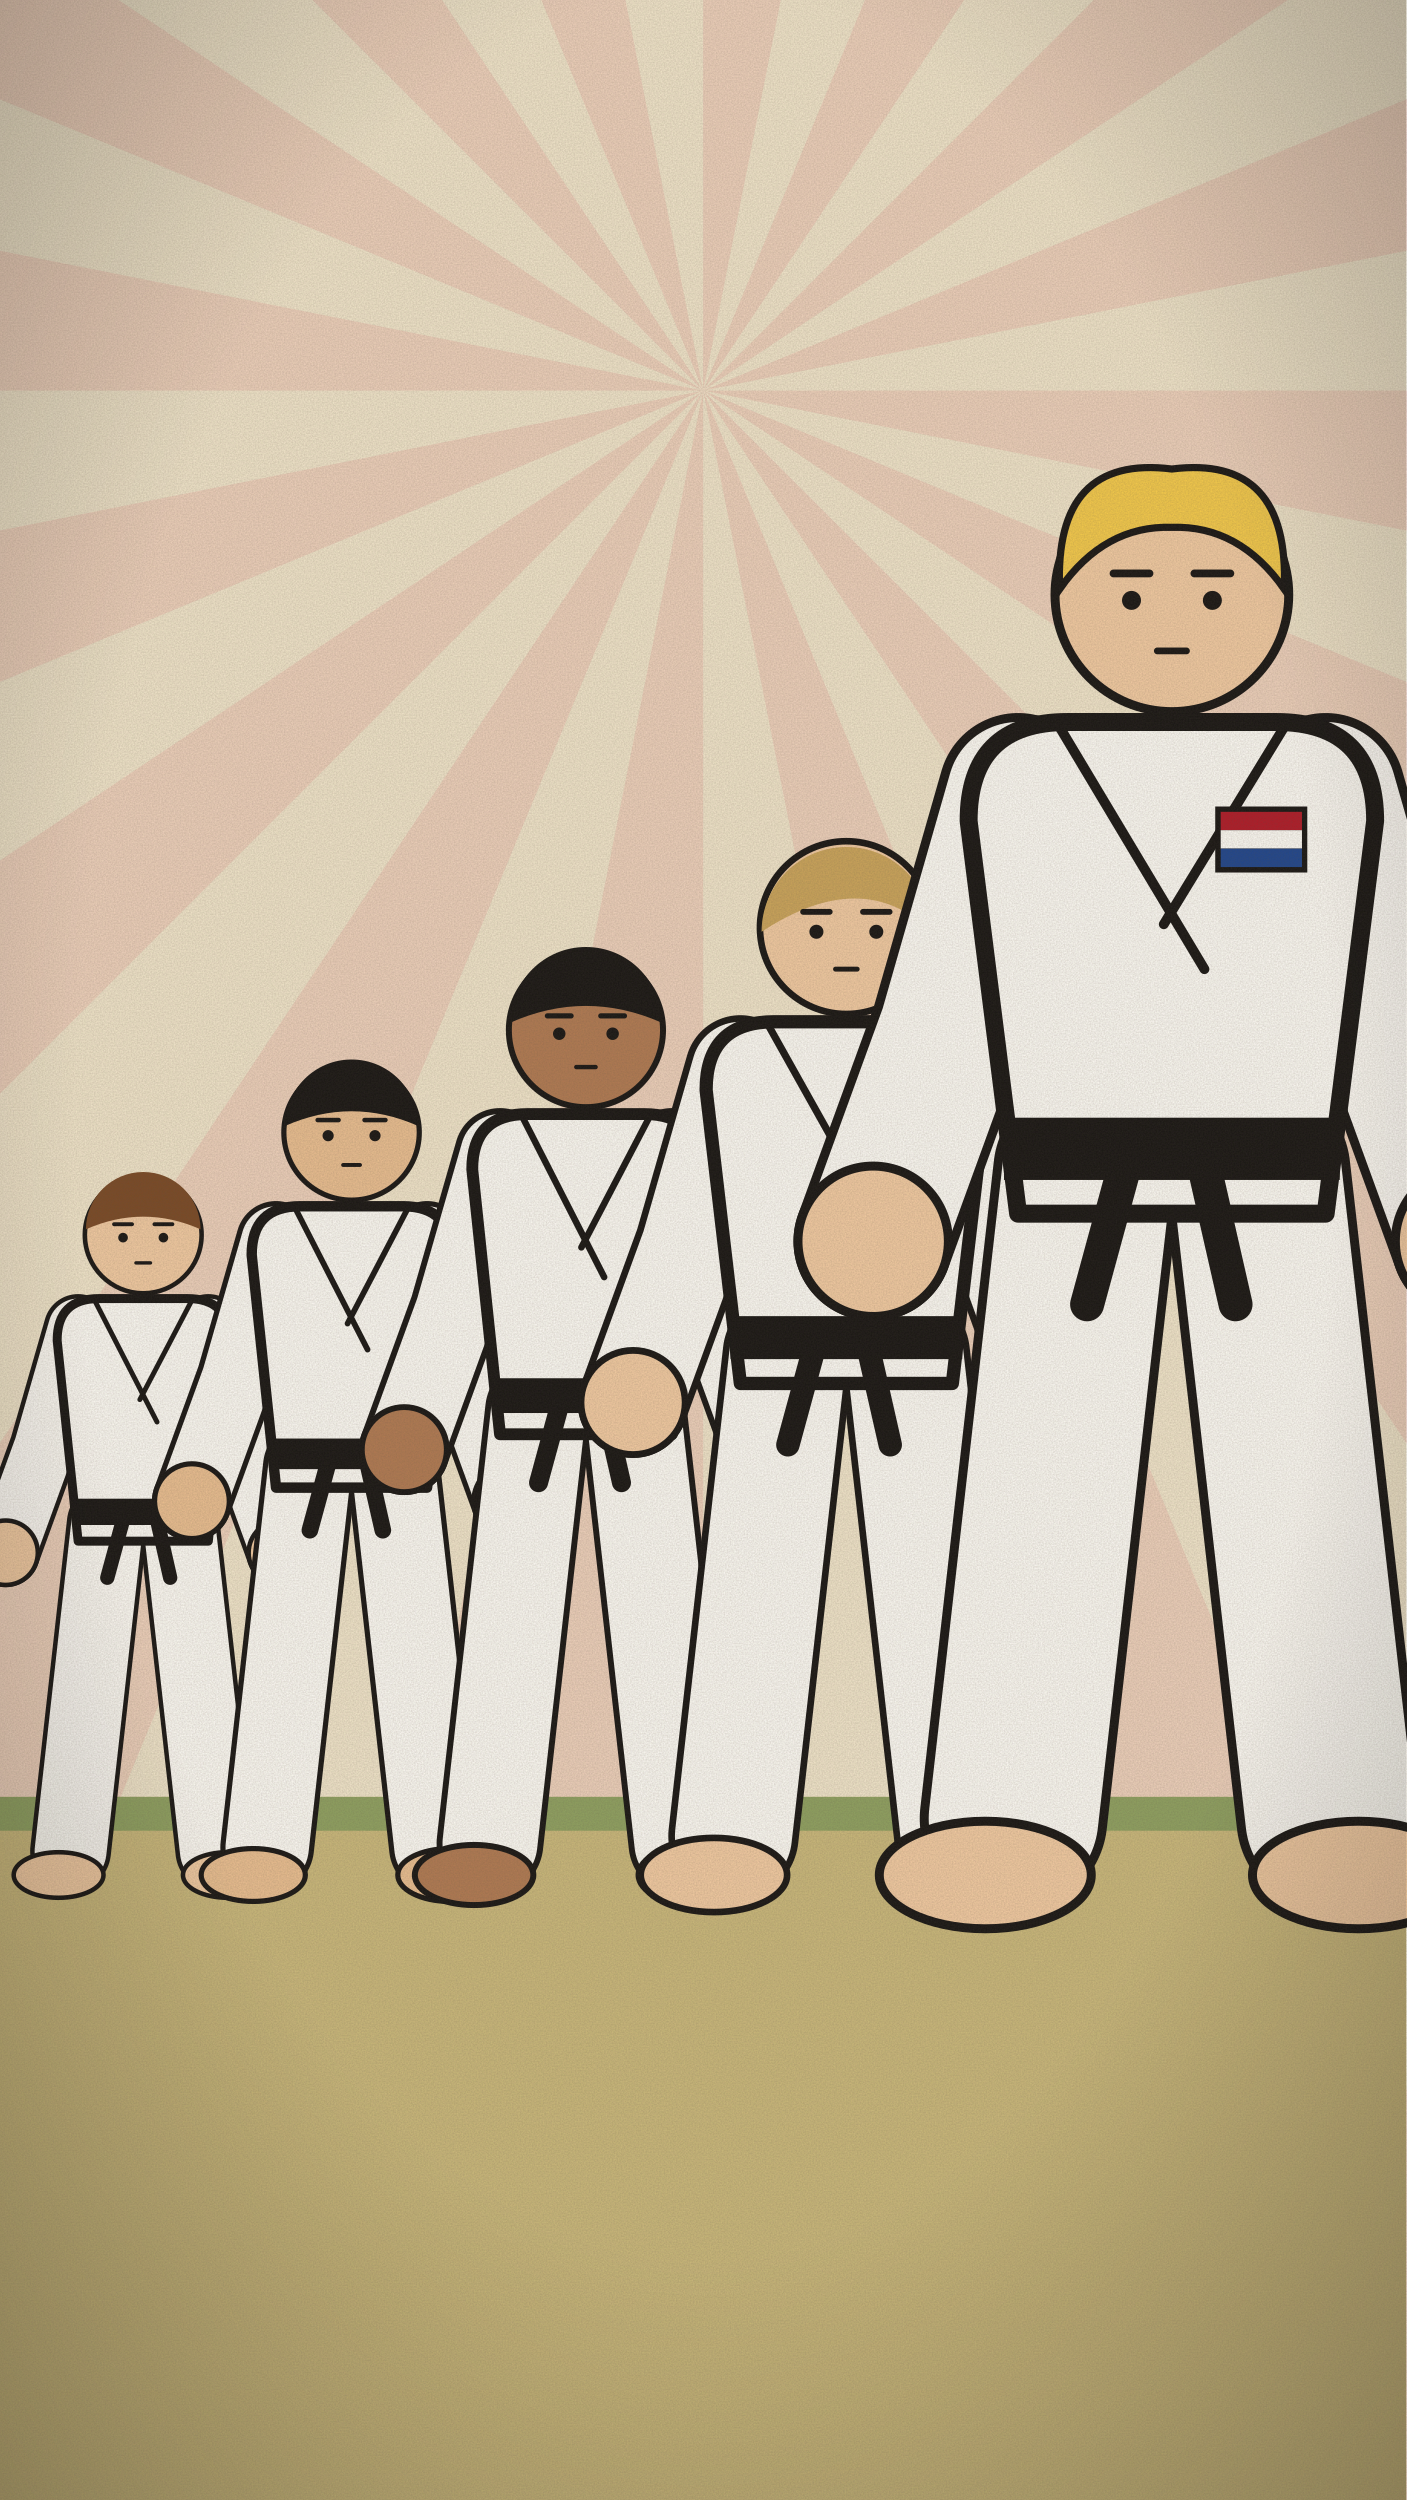
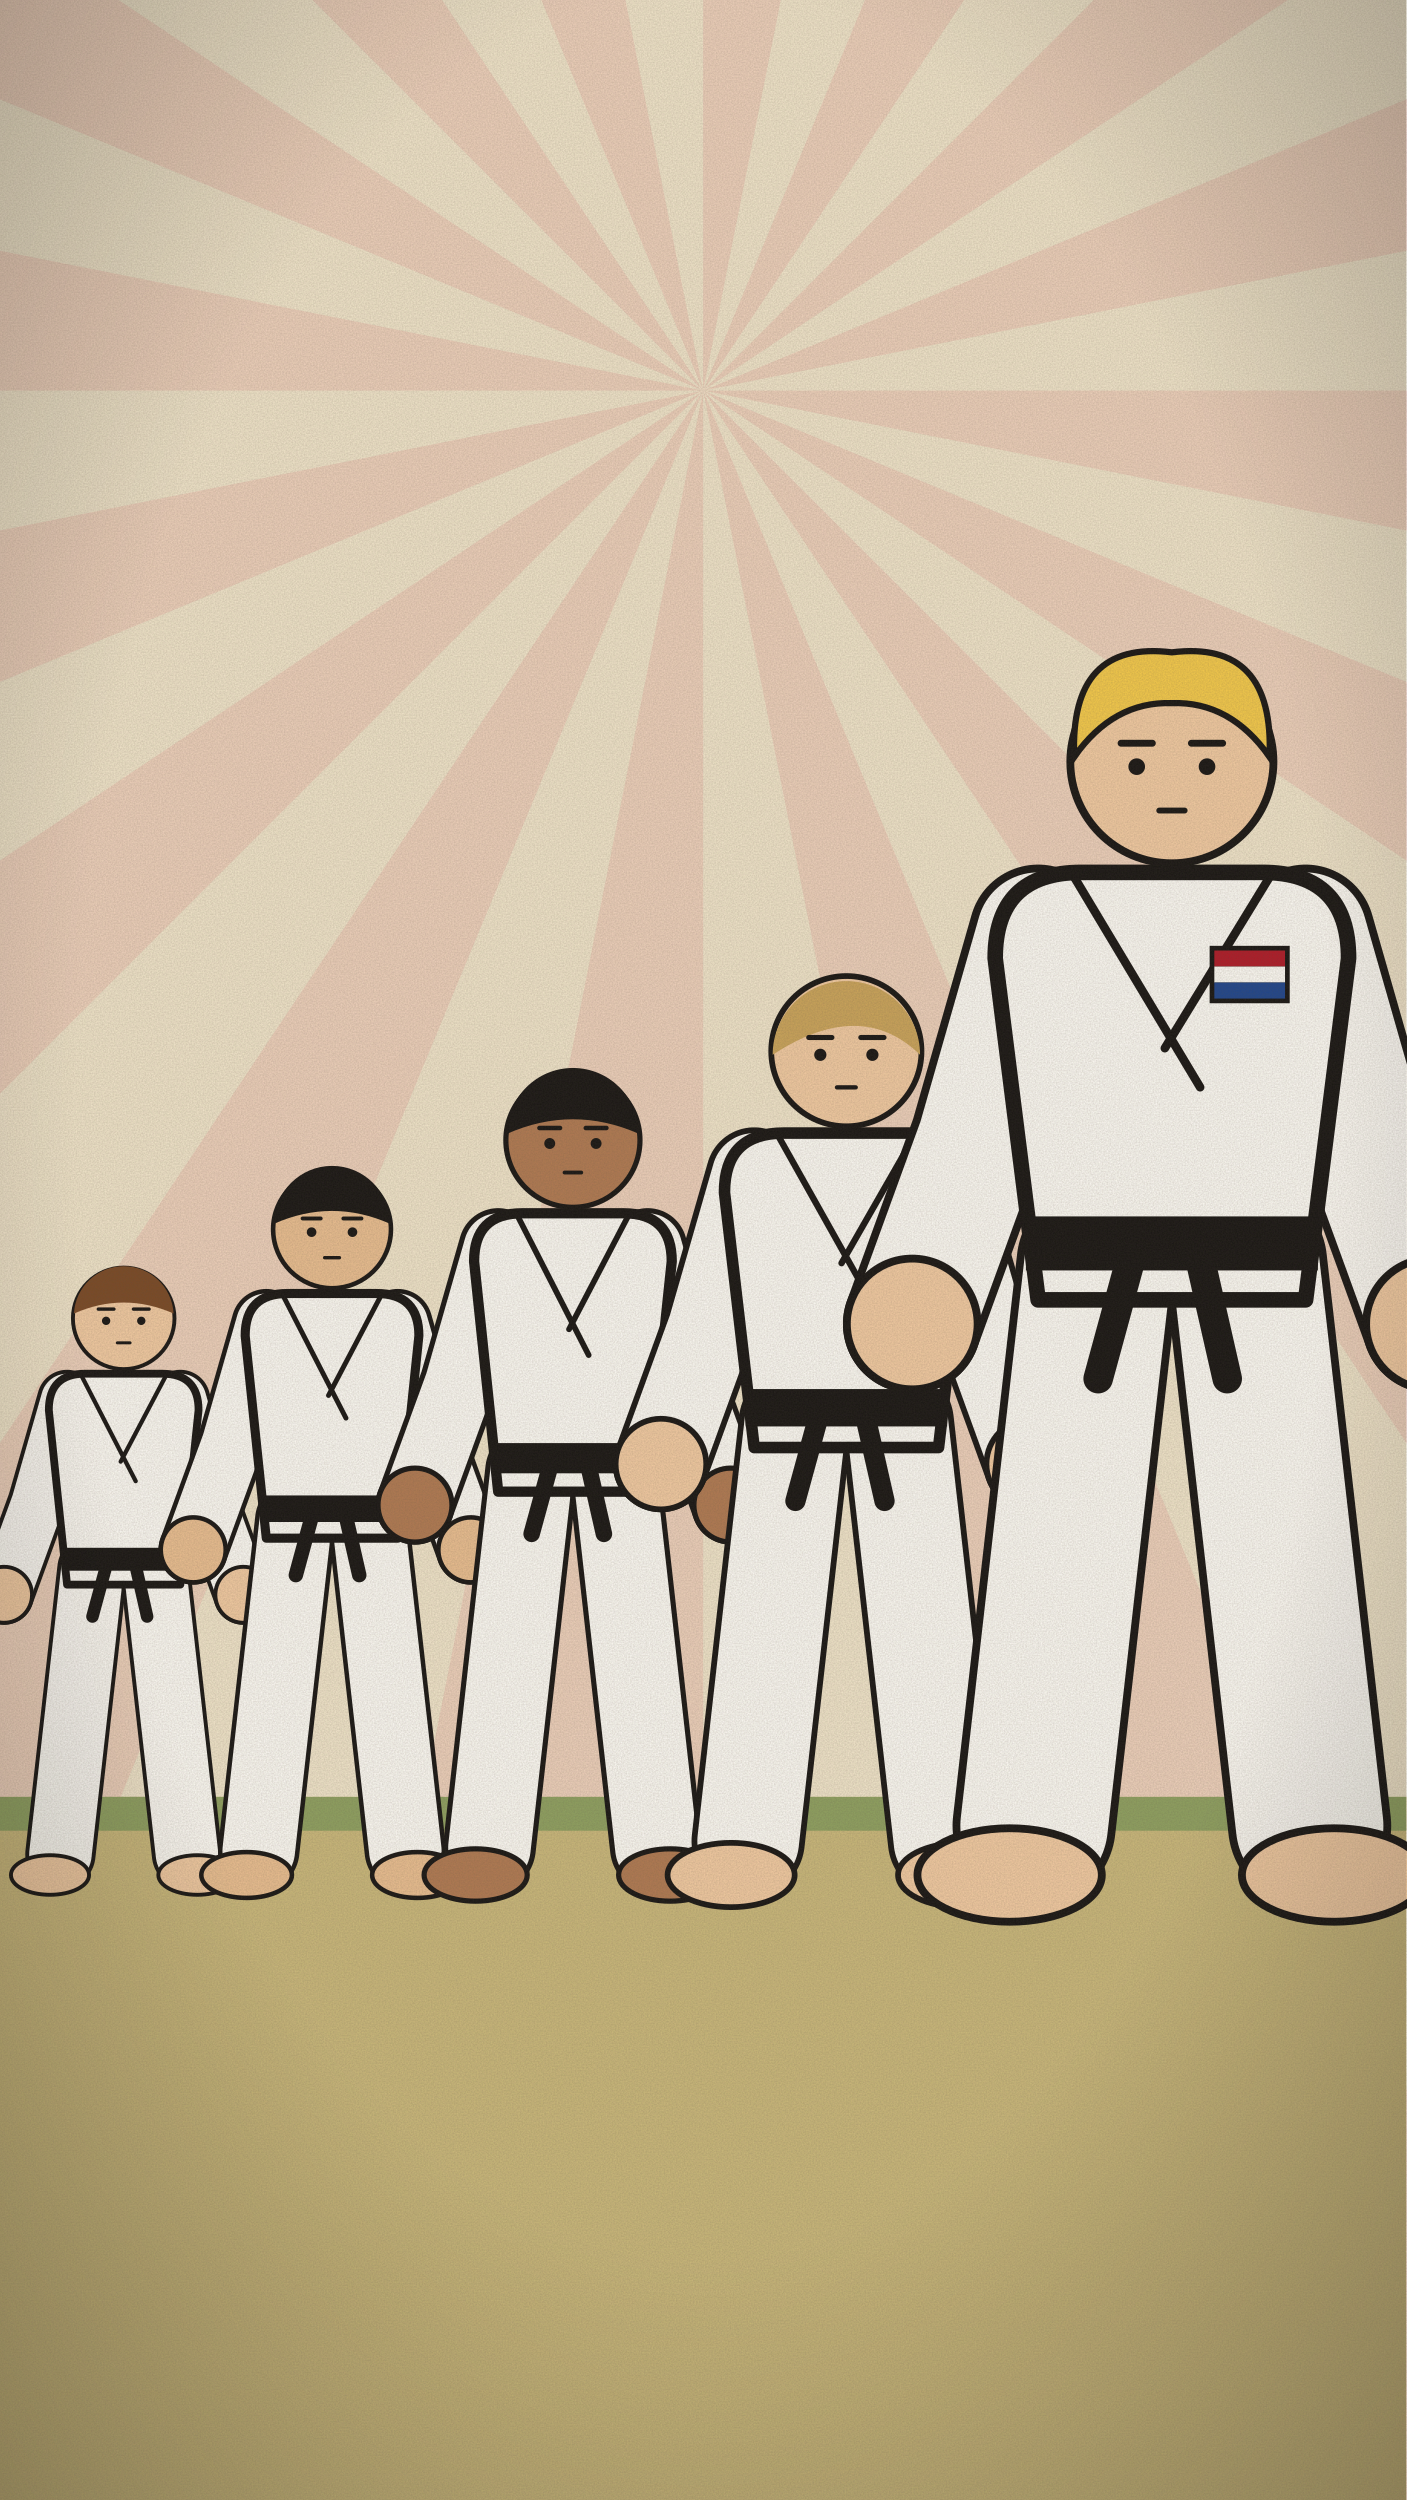
<svg xmlns="http://www.w3.org/2000/svg" viewBox="0 0 1080 1920" width="1080" height="1920">
  <defs>
    <filter id="grain" x="0" y="0" width="100%" height="100%">
      <feTurbulence type="fractalNoise" baseFrequency="0.85" numOctaves="2" seed="7" result="n" />
      <feColorMatrix type="matrix" values="0 0 0 0 0.1  0 0 0 0 0.08  0 0 0 0 0.06  0 0 0 0.22 0" />
    </filter>
    <radialGradient id="vignette" cx="50%" cy="45%" r="75%">
      <stop offset="60%" stop-color="#000" stop-opacity="0" />
      <stop offset="100%" stop-color="#000" stop-opacity="0.28" />
    </radialGradient>
    <radialGradient id="spot" cx="50%" cy="0%" r="100%">
      <stop offset="0%" stop-color="#fff6d8" stop-opacity="0.85" />
      <stop offset="100%" stop-color="#fff6d8" stop-opacity="0" />
    </radialGradient>
    <radialGradient id="glow" cx="50%" cy="50%" r="50%">
      <stop offset="0%" stop-color="#fff3c4" stop-opacity="1" />
      <stop offset="100%" stop-color="#fff3c4" stop-opacity="0" />
    </radialGradient>
  </defs>
  <rect width="1080" height="1920" fill="#efe3c8" />
  <rect x="0" y="0" width="1080" height="1920" fill="#efe3c8" />
  <polygon points="540,300 3140,300 3090,807.2" fill="#c8102e" opacity="0.1" />
  <polygon points="540,300 2942.1,1295 2701.8,1744.5" fill="#c8102e" opacity="0.1" />
  <polygon points="540,300 2378.5,2138.5 1984.5,2461.8" fill="#c8102e" opacity="0.1" />
  <polygon points="540,300 1535,2702.1 1047.2,2850" fill="#c8102e" opacity="0.1" />
  <polygon points="540,300 540,2900 32.8,2850" fill="#c8102e" opacity="0.1" />
  <polygon points="540,300 -455,2702.1 -904.5,2461.8" fill="#c8102e" opacity="0.1" />
  <polygon points="540,300 -1298.5,2138.5 -1621.8,1744.5" fill="#c8102e" opacity="0.1" />
  <polygon points="540,300 -1862.1,1295 -2010,807.2" fill="#c8102e" opacity="0.1" />
  <polygon points="540,300 -2060,300 -2010,-207.2" fill="#c8102e" opacity="0.1" />
  <polygon points="540,300 -1862.1,-695 -1621.8,-1144.5" fill="#c8102e" opacity="0.1" />
  <polygon points="540,300 -1298.5,-1538.5 -904.5,-1861.8" fill="#c8102e" opacity="0.1" />
  <polygon points="540,300 -455,-2102.1 32.8,-2250" fill="#c8102e" opacity="0.1" />
  <polygon points="540,300 540,-2300 1047.2,-2250" fill="#c8102e" opacity="0.1" />
  <polygon points="540,300 1535,-2102.1 1984.5,-1861.8" fill="#c8102e" opacity="0.1" />
  <polygon points="540,300 2378.5,-1538.5 2701.8,-1144.5" fill="#c8102e" opacity="0.1" />
  <polygon points="540,300 2942.1,-695 3090,-207.2" fill="#c8102e" opacity="0.1" />
  <rect x="0" y="1380" width="1080" height="1920" fill="#c9b77a" />
  <rect x="0" y="1380" width="1080" height="26" fill="#8fa060" />
-   <path d="M 82.4 1169.8 L 54.2 1421.6" fill="none" stroke="#1a1714" stroke-width="62.1" stroke-linecap="round" stroke-linejoin="round" />
-   <path d="M 82.4 1169.8 L 54.2 1421.6" fill="none" stroke="#fbf8f1" stroke-width="55.2" stroke-linecap="round" stroke-linejoin="round" />
-   <ellipse cx="45" cy="1440" rx="34.5" ry="17.5" fill="#f0c9a0" stroke="#1a1714" stroke-width="3.5" />
-   <path d="M 137.6 1169.8 L 165.8 1421.6" fill="none" stroke="#1a1714" stroke-width="62.1" stroke-linecap="round" stroke-linejoin="round" />
-   <path d="M 137.6 1169.8 L 165.8 1421.6" fill="none" stroke="#fbf8f1" stroke-width="55.2" stroke-linecap="round" stroke-linejoin="round" />
-   <ellipse cx="175" cy="1440" rx="34.5" ry="17.5" fill="#f0c9a0" stroke="#1a1714" stroke-width="3.5" />
-   <path d="M 60 1020.3 L 33.8 1111.4 L 4.3 1192.5" fill="none" stroke="#1a1714" stroke-width="52.9" stroke-linecap="round" stroke-linejoin="round" />
-   <path d="M 60 1020.3 L 33.8 1111.4 L 4.3 1192.5" fill="none" stroke="#fbf8f1" stroke-width="46" stroke-linecap="round" stroke-linejoin="round" />
-   <circle cx="4.3" cy="1192.5" r="26.5" fill="#1a1714" />
-   <circle cx="4.3" cy="1192.5" r="23" fill="#f0c9a0" />
-   <path d="M 160 1020.3 L 186.2 1111.4 L 215.7 1192.5" fill="none" stroke="#1a1714" stroke-width="52.9" stroke-linecap="round" stroke-linejoin="round" />
-   <path d="M 160 1020.3 L 186.2 1111.4 L 215.7 1192.5" fill="none" stroke="#fbf8f1" stroke-width="46" stroke-linecap="round" stroke-linejoin="round" />
-   <circle cx="215.7" cy="1192.5" r="26.5" fill="#1a1714" />
-   <circle cx="215.7" cy="1192.5" r="23" fill="#f0c9a0" />
-   <path d="M 43.9 1029.5 Q 43.9 997.3 76.1 997.3 L 143.9 997.3 Q 176.1 997.3 176.1 1029.5 L 160 1183.6 L 60 1183.6 Z" fill="#fbf8f1" stroke="#1a1714" stroke-width="6.9" stroke-linejoin="round" />
-   <path d="M 73 999.3 L 120.6 1092.1 M 147 999.3 L 107.4 1074.9" stroke="#1a1714" stroke-width="3.8" fill="none" stroke-linecap="round" />
-   <rect x="55.4" y="1151" width="109.3" height="20.2" fill="#1a1714" />
-   <line x1="96.2" y1="1161.1" x2="82.4" y2="1211.7" stroke="#1a1714" stroke-width="11" stroke-linecap="round" />
-   <line x1="119.2" y1="1161.1" x2="130.7" y2="1211.7" stroke="#1a1714" stroke-width="11" stroke-linecap="round" />
-   <circle cx="110" cy="948.4" r="46.6" fill="#1a1714" />
-   <circle cx="110" cy="948.4" r="43.1" fill="#f0c9a0" />
-   <path d="M 66 944.1 A 44 44 0 0 1 154 944.1 Q 110 924.7 66 944.1 Z" fill="#7a4a26" />
-   <circle cx="94.5" cy="950.5" r="3.7" fill="#1a1714" />
-   <line x1="87.6" y1="940.2" x2="101.4" y2="940.2" stroke="#1a1714" stroke-width="3" stroke-linecap="round" />
-   <circle cx="125.5" cy="950.5" r="3.7" fill="#1a1714" />
-   <line x1="118.6" y1="940.2" x2="132.4" y2="940.2" stroke="#1a1714" stroke-width="3" stroke-linecap="round" />
-   <line x1="104.4" y1="969.9" x2="115.6" y2="969.9" stroke="#1a1714" stroke-width="2.6" stroke-linecap="round" />
-   <path d="M 238 1126.5 L 205.2 1418.7" fill="none" stroke="#1a1714" stroke-width="72" stroke-linecap="round" stroke-linejoin="round" />
-   <path d="M 238 1126.5 L 205.2 1418.7" fill="none" stroke="#fbf8f1" stroke-width="64" stroke-linecap="round" stroke-linejoin="round" />
-   <ellipse cx="194.5" cy="1440" rx="40" ry="20.3" fill="#e8bd8f" stroke="#1a1714" stroke-width="4" />
-   <path d="M 302 1126.5 L 334.8 1418.7" fill="none" stroke="#1a1714" stroke-width="72" stroke-linecap="round" stroke-linejoin="round" />
-   <path d="M 302 1126.5 L 334.8 1418.7" fill="none" stroke="#fbf8f1" stroke-width="64" stroke-linecap="round" stroke-linejoin="round" />
-   <ellipse cx="345.5" cy="1440" rx="40" ry="20.3" fill="#e8bd8f" stroke="#1a1714" stroke-width="4" />
-   <path d="M 212 953.1 L 181.6 1058.9 L 147.4 1152.9" fill="none" stroke="#1a1714" stroke-width="61.4" stroke-linecap="round" stroke-linejoin="round" />
-   <path d="M 212 953.1 L 181.6 1058.9 L 147.4 1152.9" fill="none" stroke="#fbf8f1" stroke-width="53.4" stroke-linecap="round" stroke-linejoin="round" />
-   <circle cx="147.4" cy="1152.9" r="30.7" fill="#1a1714" />
-   <circle cx="147.4" cy="1152.9" r="26.7" fill="#e8bd8f" />
-   <path d="M 328 953.1 L 358.4 1058.9 L 392.6 1152.9" fill="none" stroke="#1a1714" stroke-width="61.4" stroke-linecap="round" stroke-linejoin="round" />
-   <path d="M 328 953.1 L 358.4 1058.9 L 392.6 1152.9" fill="none" stroke="#fbf8f1" stroke-width="53.4" stroke-linecap="round" stroke-linejoin="round" />
-   <circle cx="392.6" cy="1152.9" r="30.7" fill="#1a1714" />
-   <circle cx="392.6" cy="1152.9" r="26.7" fill="#e8bd8f" />
-   <path d="M 193.3 963.8 Q 193.3 926.4 230.6 926.4 L 309.4 926.4 Q 346.7 926.4 346.7 963.8 L 328 1142.5 L 212 1142.5 Z" fill="#fbf8f1" stroke="#1a1714" stroke-width="8" stroke-linejoin="round" />
-   <path d="M 227 928.4 L 282.3 1036.5 M 313 928.4 L 266.9 1016.5" stroke="#1a1714" stroke-width="4.4" fill="none" stroke-linecap="round" />
-   <rect x="206.6" y="1104.8" width="126.7" height="23.5" fill="#1a1714" />
-   <line x1="254" y1="1116.5" x2="238" y2="1175.2" stroke="#1a1714" stroke-width="12.8" stroke-linecap="round" />
-   <line x1="280.7" y1="1116.5" x2="294" y2="1175.2" stroke="#1a1714" stroke-width="12.8" stroke-linecap="round" />
-   <circle cx="270" cy="869.7" r="54" fill="#1a1714" />
-   <circle cx="270" cy="869.7" r="50" fill="#e8bd8f" />
-   <path d="M 219 864.7 A 51 51 0 0 1 321 864.7 Q 270 842.2 219 864.7 Z" fill="#1a1714" />
-   <circle cx="252" cy="872.2" r="4.3" fill="#1a1714" />
-   <line x1="244" y1="860.2" x2="260" y2="860.2" stroke="#1a1714" stroke-width="3.5" stroke-linecap="round" />
-   <circle cx="288" cy="872.2" r="4.3" fill="#1a1714" />
-   <line x1="280" y1="860.2" x2="296" y2="860.2" stroke="#1a1714" stroke-width="3.5" stroke-linecap="round" />
-   <line x1="263.5" y1="894.7" x2="276.5" y2="894.7" stroke="#1a1714" stroke-width="3" stroke-linecap="round" />
-   <path d="M 413.6 1083.3 L 376.3 1415.7" fill="none" stroke="#1a1714" stroke-width="82" stroke-linecap="round" stroke-linejoin="round" />
-   <path d="M 413.6 1083.3 L 376.3 1415.7" fill="none" stroke="#fbf8f1" stroke-width="72.9" stroke-linecap="round" stroke-linejoin="round" />
-   <ellipse cx="364.1" cy="1440" rx="45.5" ry="23.1" fill="#b07a52" stroke="#1a1714" stroke-width="4.6" />
-   <path d="M 486.4 1083.3 L 523.7 1415.7" fill="none" stroke="#1a1714" stroke-width="82" stroke-linecap="round" stroke-linejoin="round" />
-   <path d="M 486.4 1083.3 L 523.7 1415.7" fill="none" stroke="#fbf8f1" stroke-width="72.9" stroke-linecap="round" stroke-linejoin="round" />
-   <ellipse cx="535.9" cy="1440" rx="45.5" ry="23.1" fill="#b07a52" stroke="#1a1714" stroke-width="4.6" />
-   <path d="M 384 885.9 L 349.4 1006.3 L 310.5 1113.3" fill="none" stroke="#1a1714" stroke-width="69.8" stroke-linecap="round" stroke-linejoin="round" />
-   <path d="M 384 885.9 L 349.4 1006.3 L 310.5 1113.3" fill="none" stroke="#fbf8f1" stroke-width="60.7" stroke-linecap="round" stroke-linejoin="round" />
-   <circle cx="310.5" cy="1113.3" r="34.9" fill="#1a1714" />
-   <circle cx="310.5" cy="1113.3" r="30.4" fill="#b07a52" />
-   <path d="M 516 885.9 L 550.6 1006.3 L 589.5 1113.3" fill="none" stroke="#1a1714" stroke-width="69.8" stroke-linecap="round" stroke-linejoin="round" />
-   <path d="M 516 885.9 L 550.6 1006.3 L 589.5 1113.3" fill="none" stroke="#fbf8f1" stroke-width="60.7" stroke-linecap="round" stroke-linejoin="round" />
-   <circle cx="589.5" cy="1113.3" r="34.9" fill="#1a1714" />
-   <circle cx="589.5" cy="1113.3" r="30.4" fill="#b07a52" />
-   <path d="M 362.7 898.1 Q 362.7 855.6 405.2 855.6 L 494.8 855.6 Q 537.3 855.6 537.3 898.1 L 516 1101.5 L 384 1101.5 Z" fill="#fbf8f1" stroke="#1a1714" stroke-width="9.1" stroke-linejoin="round" />
-   <path d="M 401.1 857.6 L 464 980.8 M 498.9 857.6 L 446.5 958" stroke="#1a1714" stroke-width="5" fill="none" stroke-linecap="round" />
-   <rect x="377.9" y="1058.5" width="144.2" height="26.7" fill="#1a1714" />
-   <line x1="431.8" y1="1071.9" x2="413.6" y2="1138.7" stroke="#1a1714" stroke-width="14.6" stroke-linecap="round" />
-   <line x1="462.1" y1="1071.9" x2="477.3" y2="1138.7" stroke="#1a1714" stroke-width="14.6" stroke-linecap="round" />
-   <circle cx="450" cy="791.1" r="61.5" fill="#1a1714" />
-   <circle cx="450" cy="791.1" r="56.9" fill="#b07a52" />
-   <path d="M 391.9 785.4 A 58.1 58.1 0 0 1 508.1 785.4 Q 450 759.7 391.9 785.4 Z" fill="#1a1714" />
-   <circle cx="429.5" cy="793.9" r="4.8" fill="#1a1714" />
-   <line x1="420.4" y1="780.2" x2="438.6" y2="780.2" stroke="#1a1714" stroke-width="4" stroke-linecap="round" />
-   <circle cx="470.5" cy="793.9" r="4.8" fill="#1a1714" />
-   <line x1="461.4" y1="780.2" x2="479.6" y2="780.2" stroke="#1a1714" stroke-width="4" stroke-linecap="round" />
-   <line x1="442.6" y1="819.5" x2="457.4" y2="819.5" stroke="#1a1714" stroke-width="3.4" stroke-linecap="round" />
-   <path d="M 605.1 1040 L 563.3 1410" fill="none" stroke="#1a1714" stroke-width="100.1" stroke-linecap="round" stroke-linejoin="round" />
-   <path d="M 605.1 1040 L 563.3 1410" fill="none" stroke="#fbf8f1" stroke-width="89.9" stroke-linecap="round" stroke-linejoin="round" />
-   <ellipse cx="548.3" cy="1440" rx="56.2" ry="28.5" fill="#f0c9a0" stroke="#1a1714" stroke-width="5.1" />
-   <path d="M 694.9 1040 L 736.7 1410" fill="none" stroke="#1a1714" stroke-width="100.1" stroke-linecap="round" stroke-linejoin="round" />
-   <path d="M 694.9 1040 L 736.7 1410" fill="none" stroke="#fbf8f1" stroke-width="89.9" stroke-linecap="round" stroke-linejoin="round" />
-   <ellipse cx="751.7" cy="1440" rx="56.2" ry="28.5" fill="#f0c9a0" stroke="#1a1714" stroke-width="5.1" />
-   <path d="M 568.6 822.2 L 529.9 957.1 L 486.2 1077.1" fill="none" stroke="#1a1714" stroke-width="85.1" stroke-linecap="round" stroke-linejoin="round" />
-   <path d="M 568.6 822.2 L 529.9 957.1 L 486.2 1077.1" fill="none" stroke="#fbf8f1" stroke-width="74.9" stroke-linecap="round" stroke-linejoin="round" />
-   <circle cx="486.2" cy="1077.1" r="42.6" fill="#1a1714" />
-   <circle cx="486.2" cy="1077.1" r="37.4" fill="#f0c9a0" />
-   <path d="M 731.4 822.2 L 770.1 957.1 L 813.8 1077.1" fill="none" stroke="#1a1714" stroke-width="85.1" stroke-linecap="round" stroke-linejoin="round" />
-   <path d="M 731.4 822.2 L 770.1 957.1 L 813.8 1077.1" fill="none" stroke="#fbf8f1" stroke-width="74.9" stroke-linecap="round" stroke-linejoin="round" />
-   <circle cx="813.8" cy="1077.1" r="42.6" fill="#1a1714" />
-   <circle cx="813.8" cy="1077.1" r="37.4" fill="#f0c9a0" />
-   <path d="M 542.3 837.2 Q 542.3 784.7 594.8 784.7 L 705.2 784.7 Q 757.7 784.7 757.7 837.2 L 731.4 1062.5 L 568.6 1062.5 Z" fill="#fbf8f1" stroke="#1a1714" stroke-width="10.2" stroke-linejoin="round" />
-   <path d="M 589.7 786.7 L 667.2 925.1 M 710.3 786.7 L 645.7 899.6" stroke="#1a1714" stroke-width="5.6" fill="none" stroke-linecap="round" />
-   <rect x="561.1" y="1010.8" width="177.9" height="33" fill="#1a1714" />
-   <line x1="627.5" y1="1027.3" x2="605.1" y2="1109.6" stroke="#1a1714" stroke-width="18" stroke-linecap="round" />
-   <line x1="665" y1="1027.3" x2="683.7" y2="1109.6" stroke="#1a1714" stroke-width="18" stroke-linecap="round" />
-   <circle cx="650" cy="712.4" r="68.9" fill="#1a1714" />
-   <circle cx="650" cy="712.4" r="63.8" fill="#f0c9a0" />
-   <path d="M 584.9 715.6 A 65.1 65.1 0 0 1 715.1 715.6 Q 662.8 664.5 584.9 715.6 Z" fill="#c9a35a" />
-   <circle cx="627" cy="715.6" r="5.4" fill="#1a1714" />
-   <line x1="616.8" y1="700.3" x2="637.2" y2="700.3" stroke="#1a1714" stroke-width="4.5" stroke-linecap="round" />
-   <circle cx="673" cy="715.6" r="5.4" fill="#1a1714" />
-   <line x1="662.8" y1="700.3" x2="683.2" y2="700.3" stroke="#1a1714" stroke-width="4.5" stroke-linecap="round" />
-   <line x1="641.7" y1="744.3" x2="658.3" y2="744.3" stroke="#1a1714" stroke-width="3.8" stroke-linecap="round" />
-   <path d="M 834.9 899.5 L 778.4 1396.6" fill="none" stroke="#1a1714" stroke-width="144.1" stroke-linecap="round" stroke-linejoin="round" />
-   <path d="M 834.9 899.5 L 778.4 1396.6" fill="none" stroke="#fbf8f1" stroke-width="130.3" stroke-linecap="round" stroke-linejoin="round" />
-   <ellipse cx="756.7" cy="1440" rx="81.4" ry="41.3" fill="#f0c9a0" stroke="#1a1714" stroke-width="6.9" />
-   <path d="M 965.1 899.5 L 1021.6 1396.6" fill="none" stroke="#1a1714" stroke-width="144.1" stroke-linecap="round" stroke-linejoin="round" />
-   <path d="M 965.1 899.5 L 1021.6 1396.6" fill="none" stroke="#fbf8f1" stroke-width="130.3" stroke-linecap="round" stroke-linejoin="round" />
-   <ellipse cx="1043.3" cy="1440" rx="81.4" ry="41.3" fill="#f0c9a0" stroke="#1a1714" stroke-width="6.9" />
-   <path d="M 781.9 608.8 L 729.6 791.2 L 670.6 953.3" fill="none" stroke="#1a1714" stroke-width="122.4" stroke-linecap="round" stroke-linejoin="round" />
-   <path d="M 781.9 608.8 L 729.6 791.2 L 670.6 953.3" fill="none" stroke="#fbf8f1" stroke-width="108.6" stroke-linecap="round" stroke-linejoin="round" />
-   <circle cx="670.6" cy="953.3" r="61.2" fill="#1a1714" />
-   <circle cx="670.6" cy="953.3" r="54.3" fill="#f0c9a0" />
-   <path d="M 1018.1 608.8 L 1070.4 791.2 L 1129.4 953.3" fill="none" stroke="#1a1714" stroke-width="122.4" stroke-linecap="round" stroke-linejoin="round" />
-   <path d="M 1018.1 608.8 L 1070.4 791.2 L 1129.4 953.3" fill="none" stroke="#fbf8f1" stroke-width="108.6" stroke-linecap="round" stroke-linejoin="round" />
-   <circle cx="1129.4" cy="953.3" r="61.2" fill="#1a1714" />
-   <circle cx="1129.4" cy="953.3" r="54.3" fill="#f0c9a0" />
-   <path d="M 743.9 630.5 Q 743.9 554.5 819.9 554.5 L 980.1 554.5 Q 1056.1 554.5 1056.1 630.5 L 1018.1 932.1 L 781.9 932.1 Z" fill="#fbf8f1" stroke="#1a1714" stroke-width="13.8" stroke-linejoin="round" />
-   <path d="M 812.6 556.5 L 925 744.3 M 987.4 556.5 L 893.8 709.8" stroke="#1a1714" stroke-width="7.6" fill="none" stroke-linecap="round" />
-   <rect x="771.1" y="858.4" width="257.8" height="47.8" fill="#1a1714" />
-   <line x1="867.4" y1="882.3" x2="834.9" y2="1001.7" stroke="#1a1714" stroke-width="26.1" stroke-linecap="round" />
-   <line x1="921.7" y1="882.3" x2="948.9" y2="1001.7" stroke="#1a1714" stroke-width="26.1" stroke-linecap="round" />
-   <rect x="933.3" y="619.4" width="70.7" height="50.7" fill="#1a1714" />
-   <rect x="937.5" y="623.5" width="62.4" height="14.1" fill="#ae1c28" />
-   <rect x="937.5" y="637.6" width="62.4" height="14.1" fill="#fbf8f1" />
-   <rect x="937.5" y="651.8" width="62.4" height="14.1" fill="#21468b" />
-   <circle cx="900" cy="456.8" r="93.2" fill="#1a1714" />
-   <circle cx="900" cy="456.8" r="86.3" fill="#f0c9a0" />
-   <path d="M 813.8 452.4 Q 809.4 348.9 900 360.2 Q 990.6 348.9 986.3 452.4 Q 951.8 403.3 900 405 Q 848.3 403.3 813.8 452.4 Z" fill="#f2c84b" stroke="#1a1714" stroke-width="5.52" />
-   <circle cx="869" cy="461.1" r="7.3" fill="#1a1714" />
-   <line x1="855.2" y1="440.4" x2="882.8" y2="440.4" stroke="#1a1714" stroke-width="6" stroke-linecap="round" />
-   <circle cx="931.1" cy="461.1" r="7.3" fill="#1a1714" />
-   <line x1="917.3" y1="440.4" x2="944.9" y2="440.4" stroke="#1a1714" stroke-width="6" stroke-linecap="round" />
-   <line x1="888.8" y1="499.9" x2="911.2" y2="499.9" stroke="#1a1714" stroke-width="5.2" stroke-linecap="round" />
+   <path d="M 71 1205 L 46.4 1424" fill="none" stroke="#1a1714" stroke-width="54" stroke-linecap="round" stroke-linejoin="round" />
+   <path d="M 71 1205 L 46.4 1424" fill="none" stroke="#fbf8f1" stroke-width="48" stroke-linecap="round" stroke-linejoin="round" />
+   <ellipse cx="38.4" cy="1440" rx="30" ry="15.2" fill="#f0c9a0" stroke="#1a1714" stroke-width="3" />
+   <path d="M 119 1205 L 143.6 1424" fill="none" stroke="#1a1714" stroke-width="54" stroke-linecap="round" stroke-linejoin="round" />
+   <path d="M 119 1205 L 143.6 1424" fill="none" stroke="#fbf8f1" stroke-width="48" stroke-linecap="round" stroke-linejoin="round" />
+   <ellipse cx="151.6" cy="1440" rx="30" ry="15.2" fill="#f0c9a0" stroke="#1a1714" stroke-width="3" />
+   <path d="M 51.5 1075 L 28.8 1154.3 L 3.1 1224.8" fill="none" stroke="#1a1714" stroke-width="46" stroke-linecap="round" stroke-linejoin="round" />
+   <path d="M 51.5 1075 L 28.8 1154.3 L 3.1 1224.8" fill="none" stroke="#fbf8f1" stroke-width="40" stroke-linecap="round" stroke-linejoin="round" />
+   <circle cx="3.1" cy="1224.8" r="23" fill="#1a1714" />
+   <circle cx="3.1" cy="1224.8" r="20" fill="#f0c9a0" />
+   <path d="M 138.5 1075 L 161.2 1154.3 L 186.9 1224.8" fill="none" stroke="#1a1714" stroke-width="46" stroke-linecap="round" stroke-linejoin="round" />
+   <path d="M 138.5 1075 L 161.2 1154.3 L 186.9 1224.8" fill="none" stroke="#fbf8f1" stroke-width="40" stroke-linecap="round" stroke-linejoin="round" />
+   <circle cx="186.9" cy="1224.8" r="23" fill="#1a1714" />
+   <circle cx="186.9" cy="1224.8" r="20" fill="#f0c9a0" />
+   <path d="M 37.5 1083 Q 37.5 1055 65.5 1055 L 124.5 1055 Q 152.5 1055 152.5 1083 L 138.5 1217 L 51.5 1217 Z" fill="#fbf8f1" stroke="#1a1714" stroke-width="6" stroke-linejoin="round" />
+   <path d="M 62.8 1057 L 104.2 1137.5 M 127.2 1057 L 92.7 1122.5" stroke="#1a1714" stroke-width="3.3" fill="none" stroke-linecap="round" />
+   <rect x="47.5" y="1188.7" width="95" height="17.6" fill="#1a1714" />
+   <line x1="83" y1="1197.5" x2="71" y2="1241.5" stroke="#1a1714" stroke-width="9.6" stroke-linecap="round" />
+   <line x1="103" y1="1197.5" x2="113" y2="1241.5" stroke="#1a1714" stroke-width="9.6" stroke-linecap="round" />
+   <circle cx="95" cy="1012.5" r="40.5" fill="#1a1714" />
+   <circle cx="95" cy="1012.5" r="37.5" fill="#f0c9a0" />
+   <path d="M 56.8 1008.8 A 38.3 38.3 0 0 1 133.3 1008.8 Q 95 991.9 56.8 1008.8 Z" fill="#7a4a26" />
+   <circle cx="81.5" cy="1014.4" r="3.2" fill="#1a1714" />
+   <line x1="75.5" y1="1005.4" x2="87.5" y2="1005.4" stroke="#1a1714" stroke-width="2.6" stroke-linecap="round" />
+   <circle cx="108.5" cy="1014.4" r="3.2" fill="#1a1714" />
+   <line x1="102.5" y1="1005.4" x2="114.5" y2="1005.4" stroke="#1a1714" stroke-width="2.6" stroke-linecap="round" />
+   <line x1="90.1" y1="1031.3" x2="99.9" y2="1031.3" stroke="#1a1714" stroke-width="2.3" stroke-linecap="round" />
+   <path d="M 227.2 1167.4 L 198.7 1421.4" fill="none" stroke="#1a1714" stroke-width="62.6" stroke-linecap="round" stroke-linejoin="round" />
+   <path d="M 227.2 1167.4 L 198.7 1421.4" fill="none" stroke="#fbf8f1" stroke-width="55.7" stroke-linecap="round" stroke-linejoin="round" />
+   <ellipse cx="189.4" cy="1440" rx="34.8" ry="17.6" fill="#e8bd8f" stroke="#1a1714" stroke-width="3.5" />
+   <path d="M 282.8 1167.4 L 311.3 1421.4" fill="none" stroke="#1a1714" stroke-width="62.6" stroke-linecap="round" stroke-linejoin="round" />
+   <path d="M 282.8 1167.4 L 311.3 1421.4" fill="none" stroke="#fbf8f1" stroke-width="55.7" stroke-linecap="round" stroke-linejoin="round" />
+   <ellipse cx="320.6" cy="1440" rx="34.8" ry="17.6" fill="#e8bd8f" stroke="#1a1714" stroke-width="3.5" />
+   <path d="M 204.5 1016.6 L 178.2 1108.6 L 148.4 1190.3" fill="none" stroke="#1a1714" stroke-width="53.4" stroke-linecap="round" stroke-linejoin="round" />
+   <path d="M 204.5 1016.6 L 178.2 1108.6 L 148.4 1190.3" fill="none" stroke="#fbf8f1" stroke-width="46.4" stroke-linecap="round" stroke-linejoin="round" />
+   <circle cx="148.4" cy="1190.3" r="26.7" fill="#1a1714" />
+   <circle cx="148.4" cy="1190.3" r="23.2" fill="#e8bd8f" />
+   <path d="M 305.5 1016.6 L 331.8 1108.6 L 361.6 1190.3" fill="none" stroke="#1a1714" stroke-width="53.4" stroke-linecap="round" stroke-linejoin="round" />
+   <path d="M 305.5 1016.6 L 331.8 1108.6 L 361.6 1190.3" fill="none" stroke="#fbf8f1" stroke-width="46.4" stroke-linecap="round" stroke-linejoin="round" />
+   <circle cx="361.6" cy="1190.3" r="26.7" fill="#1a1714" />
+   <circle cx="361.6" cy="1190.3" r="23.2" fill="#e8bd8f" />
+   <path d="M 188.3 1025.9 Q 188.3 993.4 220.8 993.4 L 289.2 993.4 Q 321.7 993.4 321.7 1025.9 L 305.5 1181.3 L 204.5 1181.3 Z" fill="#fbf8f1" stroke="#1a1714" stroke-width="7" stroke-linejoin="round" />
+   <path d="M 217.6 995.4 L 265.7 1089.1 M 292.4 995.4 L 252.3 1071.7" stroke="#1a1714" stroke-width="3.8" fill="none" stroke-linecap="round" />
+   <rect x="199.9" y="1148.5" width="110.2" height="20.4" fill="#1a1714" />
+   <line x1="241.1" y1="1158.7" x2="227.2" y2="1209.7" stroke="#1a1714" stroke-width="11.1" stroke-linecap="round" />
+   <line x1="264.3" y1="1158.7" x2="275.9" y2="1209.7" stroke="#1a1714" stroke-width="11.1" stroke-linecap="round" />
+   <circle cx="255" cy="944.1" r="47" fill="#1a1714" />
+   <circle cx="255" cy="944.1" r="43.5" fill="#e8bd8f" />
+   <path d="M 210.6 939.8 A 44.4 44.4 0 0 1 299.4 939.8 Q 255 920.2 210.6 939.8 Z" fill="#1a1714" />
+   <circle cx="239.3" cy="946.3" r="3.7" fill="#1a1714" />
+   <line x1="232.4" y1="935.8" x2="246.3" y2="935.8" stroke="#1a1714" stroke-width="3" stroke-linecap="round" />
+   <circle cx="270.7" cy="946.3" r="3.7" fill="#1a1714" />
+   <line x1="263.7" y1="935.8" x2="277.6" y2="935.8" stroke="#1a1714" stroke-width="3" stroke-linecap="round" />
+   <line x1="249.3" y1="965.9" x2="260.7" y2="965.9" stroke="#1a1714" stroke-width="2.6" stroke-linecap="round" />
+   <path d="M 408.3 1129.8 L 375.9 1418.9" fill="none" stroke="#1a1714" stroke-width="71.3" stroke-linecap="round" stroke-linejoin="round" />
+   <path d="M 408.3 1129.8 L 375.9 1418.9" fill="none" stroke="#fbf8f1" stroke-width="63.4" stroke-linecap="round" stroke-linejoin="round" />
+   <ellipse cx="365.3" cy="1440" rx="39.6" ry="20.1" fill="#b07a52" stroke="#1a1714" stroke-width="4" />
+   <path d="M 471.7 1129.8 L 504.1 1418.9" fill="none" stroke="#1a1714" stroke-width="71.3" stroke-linecap="round" stroke-linejoin="round" />
+   <path d="M 471.7 1129.8 L 504.1 1418.9" fill="none" stroke="#fbf8f1" stroke-width="63.4" stroke-linecap="round" stroke-linejoin="round" />
+   <ellipse cx="514.7" cy="1440" rx="39.6" ry="20.1" fill="#b07a52" stroke="#1a1714" stroke-width="4" />
+   <path d="M 382.6 958.2 L 352.6 1062.9 L 318.7 1155.9" fill="none" stroke="#1a1714" stroke-width="60.7" stroke-linecap="round" stroke-linejoin="round" />
+   <path d="M 382.6 958.2 L 352.6 1062.9 L 318.7 1155.9" fill="none" stroke="#fbf8f1" stroke-width="52.8" stroke-linecap="round" stroke-linejoin="round" />
+   <circle cx="318.7" cy="1155.9" r="30.4" fill="#1a1714" />
+   <circle cx="318.7" cy="1155.9" r="26.4" fill="#b07a52" />
+   <path d="M 497.4 958.2 L 527.4 1062.9 L 561.3 1155.9" fill="none" stroke="#1a1714" stroke-width="60.7" stroke-linecap="round" stroke-linejoin="round" />
+   <path d="M 497.4 958.2 L 527.4 1062.9 L 561.3 1155.9" fill="none" stroke="#fbf8f1" stroke-width="52.8" stroke-linecap="round" stroke-linejoin="round" />
+   <circle cx="561.3" cy="1155.9" r="30.4" fill="#1a1714" />
+   <circle cx="561.3" cy="1155.9" r="26.4" fill="#b07a52" />
+   <path d="M 364.1 968.8 Q 364.1 931.8 401.1 931.8 L 478.9 931.8 Q 515.9 931.8 515.9 968.8 L 497.4 1145.6 L 382.6 1145.6 Z" fill="#fbf8f1" stroke="#1a1714" stroke-width="7.9" stroke-linejoin="round" />
+   <path d="M 397.5 933.8 L 452.1 1040.7 M 482.5 933.8 L 437 1020.9" stroke="#1a1714" stroke-width="4.4" fill="none" stroke-linecap="round" />
+   <rect x="377.3" y="1108.3" width="125.4" height="23.2" fill="#1a1714" />
+   <line x1="424.2" y1="1119.9" x2="408.3" y2="1178" stroke="#1a1714" stroke-width="12.7" stroke-linecap="round" />
+   <line x1="450.6" y1="1119.9" x2="463.8" y2="1178" stroke="#1a1714" stroke-width="12.7" stroke-linecap="round" />
+   <circle cx="440" cy="875.7" r="53.5" fill="#1a1714" />
+   <circle cx="440" cy="875.7" r="49.5" fill="#b07a52" />
+   <path d="M 389.5 870.7 A 50.5 50.5 0 0 1 490.5 870.7 Q 440 848.5 389.5 870.7 Z" fill="#1a1714" />
+   <circle cx="422.2" cy="878.2" r="4.2" fill="#1a1714" />
+   <line x1="414.3" y1="866.3" x2="430.1" y2="866.3" stroke="#1a1714" stroke-width="3.5" stroke-linecap="round" />
+   <circle cx="457.8" cy="878.2" r="4.2" fill="#1a1714" />
+   <line x1="449.9" y1="866.3" x2="465.7" y2="866.3" stroke="#1a1714" stroke-width="3.5" stroke-linecap="round" />
+   <line x1="433.6" y1="900.5" x2="446.4" y2="900.5" stroke="#1a1714" stroke-width="3" stroke-linecap="round" />
+   <path d="M 610.9 1092.2 L 574.6 1414" fill="none" stroke="#1a1714" stroke-width="87" stroke-linecap="round" stroke-linejoin="round" />
+   <path d="M 610.9 1092.2 L 574.6 1414" fill="none" stroke="#fbf8f1" stroke-width="78.1" stroke-linecap="round" stroke-linejoin="round" />
+   <ellipse cx="561.5" cy="1440" rx="48.8" ry="24.7" fill="#f0c9a0" stroke="#1a1714" stroke-width="4.4" />
+   <path d="M 689.1 1092.2 L 725.4 1414" fill="none" stroke="#1a1714" stroke-width="87" stroke-linecap="round" stroke-linejoin="round" />
+   <path d="M 689.1 1092.2 L 725.4 1414" fill="none" stroke="#fbf8f1" stroke-width="78.1" stroke-linecap="round" stroke-linejoin="round" />
+   <ellipse cx="738.5" cy="1440" rx="48.8" ry="24.7" fill="#f0c9a0" stroke="#1a1714" stroke-width="4.4" />
+   <path d="M 579.2 902.8 L 545.5 1020.1 L 507.6 1124.4" fill="none" stroke="#1a1714" stroke-width="74" stroke-linecap="round" stroke-linejoin="round" />
+   <path d="M 579.2 902.8 L 545.5 1020.1 L 507.6 1124.4" fill="none" stroke="#fbf8f1" stroke-width="65.1" stroke-linecap="round" stroke-linejoin="round" />
+   <circle cx="507.6" cy="1124.4" r="37" fill="#1a1714" />
+   <circle cx="507.6" cy="1124.4" r="32.6" fill="#f0c9a0" />
+   <path d="M 720.8 902.8 L 754.5 1020.1 L 792.4 1124.4" fill="none" stroke="#1a1714" stroke-width="74" stroke-linecap="round" stroke-linejoin="round" />
+   <path d="M 720.8 902.8 L 754.5 1020.1 L 792.4 1124.4" fill="none" stroke="#fbf8f1" stroke-width="65.1" stroke-linecap="round" stroke-linejoin="round" />
+   <circle cx="792.4" cy="1124.4" r="37" fill="#1a1714" />
+   <circle cx="792.4" cy="1124.4" r="32.6" fill="#f0c9a0" />
+   <path d="M 556.4 915.8 Q 556.4 870.2 602 870.2 L 698 870.2 Q 743.6 870.2 743.6 915.8 L 720.8 1111.7 L 579.2 1111.7 Z" fill="#fbf8f1" stroke="#1a1714" stroke-width="8.9" stroke-linejoin="round" />
+   <path d="M 597.6 872.2 L 665 992.3 M 702.4 872.2 L 646.3 970.1" stroke="#1a1714" stroke-width="4.9" fill="none" stroke-linecap="round" />
+   <rect x="572.7" y="1066.8" width="154.7" height="28.7" fill="#1a1714" />
+   <line x1="630.5" y1="1081.1" x2="610.9" y2="1152.7" stroke="#1a1714" stroke-width="15.6" stroke-linecap="round" />
+   <line x1="663" y1="1081.1" x2="679.3" y2="1152.7" stroke="#1a1714" stroke-width="15.6" stroke-linecap="round" />
+   <circle cx="650" cy="807.3" r="59.9" fill="#1a1714" />
+   <circle cx="650" cy="807.3" r="55.5" fill="#f0c9a0" />
+   <path d="M 593.4 810.1 A 56.6 56.6 0 0 1 706.6 810.1 Q 661.1 765.7 593.4 810.1 Z" fill="#c9a35a" />
+   <circle cx="630" cy="810.1" r="4.7" fill="#1a1714" />
+   <line x1="621.1" y1="796.8" x2="638.9" y2="796.8" stroke="#1a1714" stroke-width="3.9" stroke-linecap="round" />
+   <circle cx="670" cy="810.1" r="4.7" fill="#1a1714" />
+   <line x1="661.1" y1="796.8" x2="678.9" y2="796.8" stroke="#1a1714" stroke-width="3.9" stroke-linecap="round" />
+   <line x1="642.8" y1="835.1" x2="657.2" y2="835.1" stroke="#1a1714" stroke-width="3.3" stroke-linecap="round" />
+   <path d="M 843.4 970 L 794.2 1402.2" fill="none" stroke="#1a1714" stroke-width="125.3" stroke-linecap="round" stroke-linejoin="round" />
+   <path d="M 843.4 970 L 794.2 1402.2" fill="none" stroke="#fbf8f1" stroke-width="113.3" stroke-linecap="round" stroke-linejoin="round" />
+   <ellipse cx="775.4" cy="1440" rx="70.8" ry="35.9" fill="#f0c9a0" stroke="#1a1714" stroke-width="6" />
+   <path d="M 956.6 970 L 1005.8 1402.2" fill="none" stroke="#1a1714" stroke-width="125.3" stroke-linecap="round" stroke-linejoin="round" />
+   <path d="M 956.6 970 L 1005.8 1402.2" fill="none" stroke="#fbf8f1" stroke-width="113.3" stroke-linecap="round" stroke-linejoin="round" />
+   <ellipse cx="1024.6" cy="1440" rx="70.8" ry="35.9" fill="#f0c9a0" stroke="#1a1714" stroke-width="6" />
+   <path d="M 797.3 717.2 L 751.9 875.8 L 700.6 1016.8" fill="none" stroke="#1a1714" stroke-width="106.4" stroke-linecap="round" stroke-linejoin="round" />
+   <path d="M 797.3 717.2 L 751.9 875.8 L 700.6 1016.8" fill="none" stroke="#fbf8f1" stroke-width="94.4" stroke-linecap="round" stroke-linejoin="round" />
+   <circle cx="700.6" cy="1016.8" r="53.2" fill="#1a1714" />
+   <circle cx="700.6" cy="1016.8" r="47.2" fill="#f0c9a0" />
+   <path d="M 1002.7 717.2 L 1048.1 875.8 L 1099.4 1016.8" fill="none" stroke="#1a1714" stroke-width="106.4" stroke-linecap="round" stroke-linejoin="round" />
+   <path d="M 1002.7 717.2 L 1048.1 875.8 L 1099.4 1016.8" fill="none" stroke="#fbf8f1" stroke-width="94.4" stroke-linecap="round" stroke-linejoin="round" />
+   <circle cx="1099.4" cy="1016.8" r="53.2" fill="#1a1714" />
+   <circle cx="1099.4" cy="1016.8" r="47.2" fill="#f0c9a0" />
+   <path d="M 764.3 736.1 Q 764.3 670 830.4 670 L 969.6 670 Q 1035.7 670 1035.7 736.1 L 1002.7 998.3 L 797.3 998.3 Z" fill="#fbf8f1" stroke="#1a1714" stroke-width="12" stroke-linejoin="round" />
+   <path d="M 824 672 L 921.7 835 M 976 672 L 894.6 805" stroke="#1a1714" stroke-width="6.6" fill="none" stroke-linecap="round" />
+   <rect x="787.9" y="934.2" width="224.2" height="41.5" fill="#1a1714" />
+   <line x1="871.7" y1="955" x2="843.4" y2="1058.8" stroke="#1a1714" stroke-width="22.7" stroke-linecap="round" />
+   <line x1="918.9" y1="955" x2="942.5" y2="1058.8" stroke="#1a1714" stroke-width="22.7" stroke-linecap="round" />
+   <rect x="929" y="726.4" width="61.5" height="44.1" fill="#1a1714" />
+   <rect x="932.6" y="730" width="54.3" height="12.3" fill="#ae1c28" />
+   <rect x="932.6" y="742.3" width="54.3" height="12.3" fill="#fbf8f1" />
+   <rect x="932.6" y="754.6" width="54.3" height="12.3" fill="#21468b" />
+   <circle cx="900" cy="585" r="81" fill="#1a1714" />
+   <circle cx="900" cy="585" r="75" fill="#f0c9a0" />
+   <path d="M 825 581.3 Q 821.3 491.3 900 501 Q 978.8 491.3 975 581.3 Q 945 538.5 900 540 Q 855 538.5 825 581.3 Z" fill="#f2c84b" stroke="#1a1714" stroke-width="4.8" />
+   <circle cx="873" cy="588.8" r="6.4" fill="#1a1714" />
+   <line x1="861" y1="570.8" x2="885" y2="570.8" stroke="#1a1714" stroke-width="5.3" stroke-linecap="round" />
+   <circle cx="927" cy="588.8" r="6.4" fill="#1a1714" />
+   <line x1="915" y1="570.8" x2="939" y2="570.8" stroke="#1a1714" stroke-width="5.3" stroke-linecap="round" />
+   <line x1="890.3" y1="622.5" x2="909.8" y2="622.5" stroke="#1a1714" stroke-width="4.5" stroke-linecap="round" />
  <rect width="1080" height="1920" fill="url(#vignette)" />
  <rect width="1080" height="1920" filter="url(#grain)" />
</svg>
